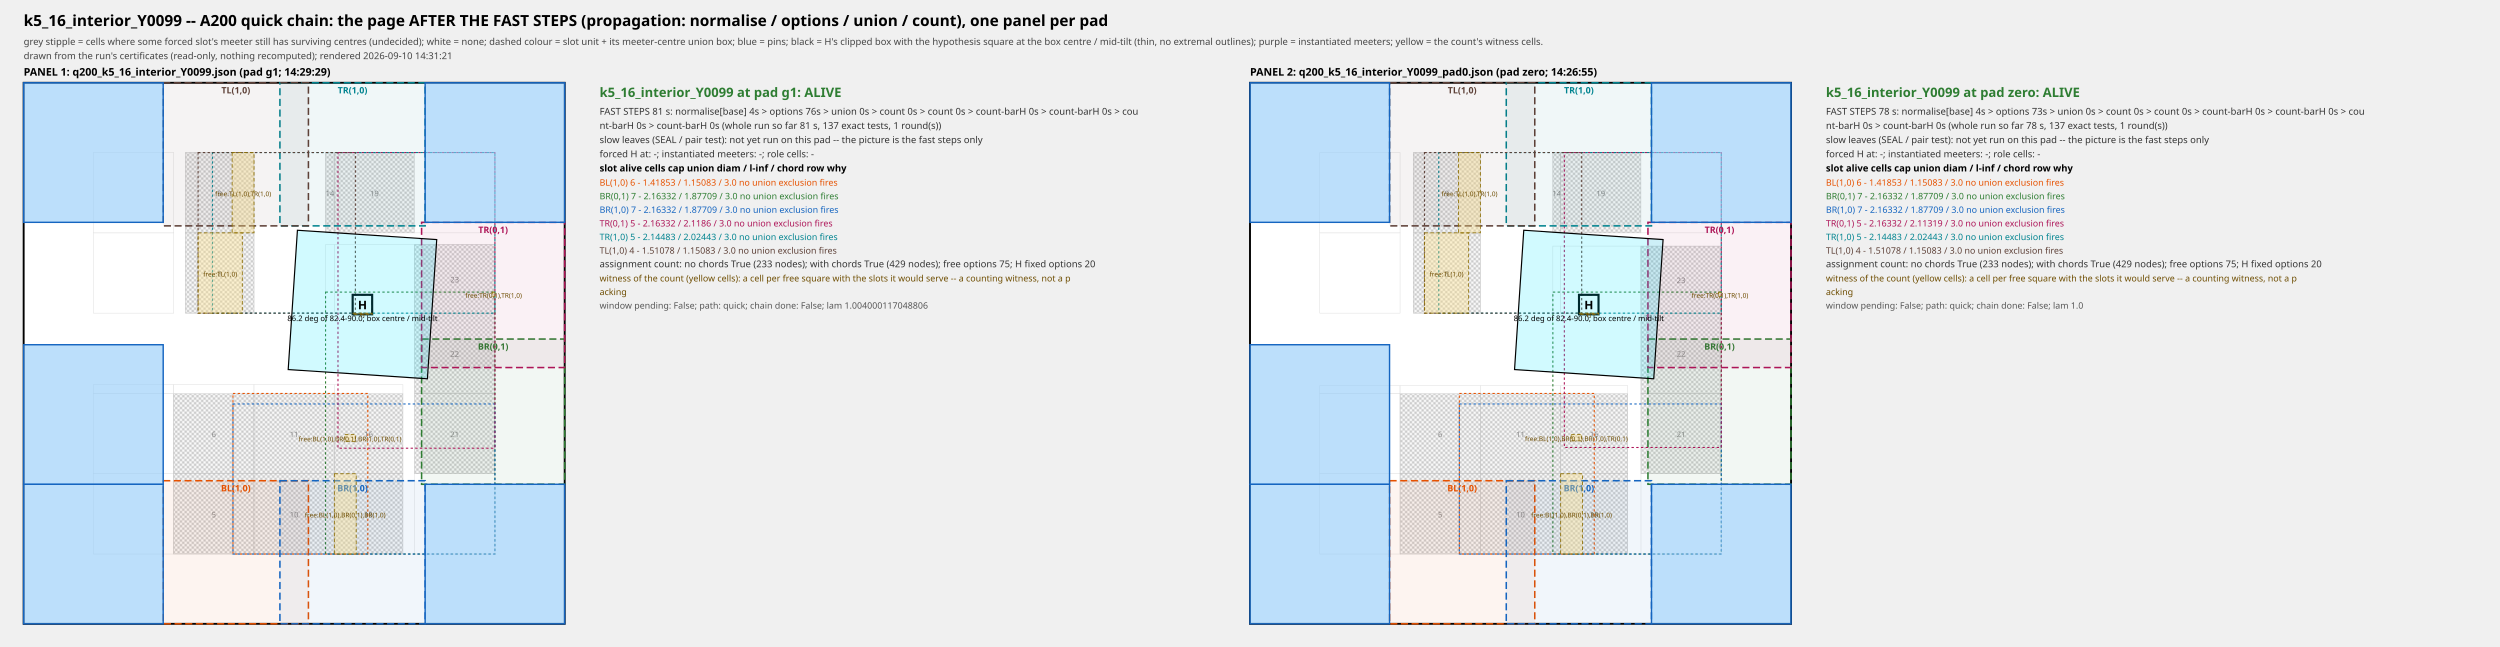
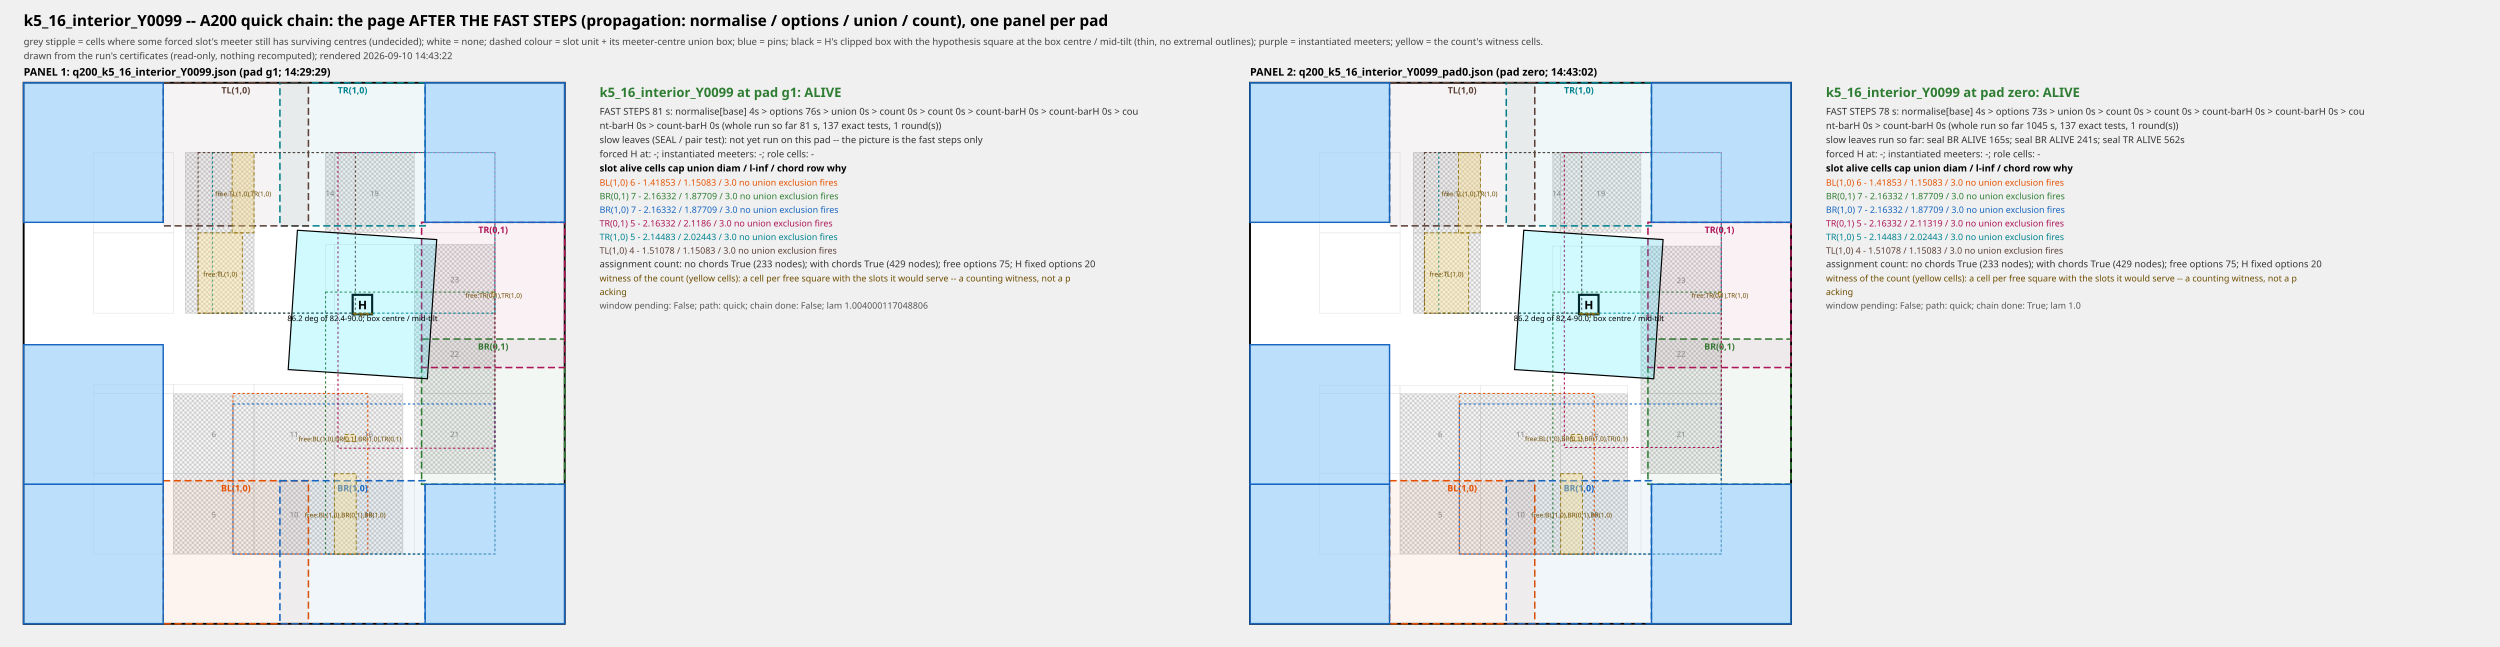
<svg xmlns="http://www.w3.org/2000/svg" width="2114" height="547" font-family="Segoe UI, sans-serif" style="background:#fff">
  <defs>
    <pattern id="stipple" width="4" height="4" patternUnits="userSpaceOnUse">
      <rect width="4" height="4" fill="#f2f2f2" />
      <circle cx="1" cy="1" r="0.7" fill="#999" />
      <circle cx="3" cy="3" r="0.7" fill="#999" />
    </pattern>
  </defs>
  <text x="20.0" y="22.0" font-size="13" fill="#000" text-anchor="start" font-weight="bold">k5_16_interior_Y0099 -- A200 quick chain: the page AFTER THE FAST STEPS (propagation: normalise / options / union / count), one panel per pad</text>
  <text x="20.0" y="38.0" font-size="8" fill="#444" text-anchor="start">grey stipple = cells where some forced slot's meeter still has surviving centres (undecided); white = none; dashed colour = slot unit + its meeter-centre union box; blue = pins; black = H's clipped box with the hypothesis square at the box centre / mid-tilt (thin, no extremal outlines); purple = instantiated meeters; yellow = the count's witness cells.</text>
-   <text x="20.0" y="50.0" font-size="8" fill="#444" text-anchor="start">drawn from the run's certificates (read-only, nothing recomputed); rendered 2026-09-10 14:31:21</text>
+   <text x="20.0" y="50.0" font-size="8" fill="#444" text-anchor="start">drawn from the run's certificates (read-only, nothing recomputed); rendered 2026-09-10 14:43:22</text>
  <text x="20.0" y="64.0" font-size="9" fill="#000" text-anchor="start" font-weight="bold">PANEL 1: q200_k5_16_interior_Y0099.json  (pad g1; 14:29:29)</text>
  <rect x="20.0" y="70.0" width="457.5" height="457.5" fill="#fff" fill-opacity="1.00" stroke="#000" stroke-width="1.6" />
  <rect x="79.0" y="400.6" width="67.9" height="67.9" fill="#fff" fill-opacity="1.00" stroke="#ddd" stroke-width="0.4" />
  <rect x="79.0" y="332.7" width="67.9" height="67.9" fill="#fff" fill-opacity="1.00" stroke="#ddd" stroke-width="0.4" />
  <rect x="79.0" y="325.3" width="67.9" height="7.4" fill="#fff" fill-opacity="1.00" stroke="#ddd" stroke-width="0.4" />
  <rect x="79.0" y="196.9" width="67.9" height="67.9" fill="#fff" fill-opacity="1.00" stroke="#ddd" stroke-width="0.4" />
  <rect x="79.0" y="129.0" width="67.9" height="67.9" fill="#fff" fill-opacity="1.00" stroke="#ddd" stroke-width="0.4" />
  <rect x="146.9" y="400.6" width="67.9" height="67.9" fill="url(#stipple)" fill-opacity="1.00" stroke="#bbb" stroke-width="0.4" />
  <text x="180.8" y="437.5" font-size="6.5" fill="#888" text-anchor="middle">5</text>
  <rect x="146.9" y="332.7" width="67.9" height="67.9" fill="url(#stipple)" fill-opacity="1.00" stroke="#bbb" stroke-width="0.4" />
  <text x="180.8" y="369.6" font-size="6.5" fill="#888" text-anchor="middle">6</text>
  <rect x="146.9" y="325.3" width="67.9" height="7.4" fill="#fff" fill-opacity="1.00" stroke="#ddd" stroke-width="0.4" />
  <rect x="156.8" y="196.9" width="58.0" height="67.9" fill="url(#stipple)" fill-opacity="1.00" stroke="#bbb" stroke-width="0.4" />
  <text x="185.8" y="233.8" font-size="6.5" fill="#888" text-anchor="middle">8</text>
  <rect x="156.8" y="129.0" width="58.0" height="67.9" fill="url(#stipple)" fill-opacity="1.00" stroke="#bbb" stroke-width="0.4" />
  <text x="185.8" y="165.9" font-size="6.5" fill="#888" text-anchor="middle">9</text>
  <rect x="214.8" y="400.6" width="67.9" height="67.9" fill="url(#stipple)" fill-opacity="1.00" stroke="#bbb" stroke-width="0.4" />
  <text x="248.7" y="437.5" font-size="6.5" fill="#888" text-anchor="middle">10</text>
  <rect x="214.8" y="332.7" width="67.9" height="67.9" fill="url(#stipple)" fill-opacity="1.00" stroke="#bbb" stroke-width="0.4" />
  <text x="248.7" y="369.6" font-size="6.5" fill="#888" text-anchor="middle">11</text>
  <rect x="214.8" y="325.3" width="67.9" height="7.4" fill="#fff" fill-opacity="1.00" stroke="#ddd" stroke-width="0.4" />
  <rect x="275.3" y="206.8" width="7.4" height="58.0" fill="#fff" fill-opacity="1.00" stroke="#ddd" stroke-width="0.4" />
  <rect x="275.3" y="129.0" width="7.4" height="67.9" fill="url(#stipple)" fill-opacity="1.00" stroke="#bbb" stroke-width="0.4" />
  <text x="279.0" y="165.9" font-size="6.5" fill="#888" text-anchor="middle">14</text>
  <rect x="282.7" y="400.6" width="58.0" height="67.9" fill="url(#stipple)" fill-opacity="1.00" stroke="#bbb" stroke-width="0.4" />
  <text x="311.7" y="437.5" font-size="6.5" fill="#888" text-anchor="middle">15</text>
  <rect x="282.7" y="332.7" width="58.0" height="67.9" fill="url(#stipple)" fill-opacity="1.00" stroke="#bbb" stroke-width="0.4" />
  <text x="311.7" y="369.6" font-size="6.5" fill="#888" text-anchor="middle">16</text>
  <rect x="282.7" y="325.3" width="58.0" height="7.4" fill="#fff" fill-opacity="1.00" stroke="#ddd" stroke-width="0.4" />
  <rect x="282.7" y="206.8" width="67.9" height="58.0" fill="#fff" fill-opacity="1.00" stroke="#ddd" stroke-width="0.4" />
  <rect x="282.7" y="129.0" width="67.9" height="67.9" fill="url(#stipple)" fill-opacity="1.00" stroke="#bbb" stroke-width="0.4" />
  <text x="316.6" y="165.9" font-size="6.5" fill="#888" text-anchor="middle">19</text>
  <rect x="350.6" y="400.6" width="67.9" height="67.9" fill="#fff" fill-opacity="1.00" stroke="#ddd" stroke-width="0.4" />
  <rect x="350.6" y="332.7" width="67.9" height="67.9" fill="url(#stipple)" fill-opacity="1.00" stroke="#bbb" stroke-width="0.4" />
  <text x="384.5" y="369.6" font-size="6.5" fill="#888" text-anchor="middle">21</text>
  <rect x="350.6" y="264.8" width="67.9" height="67.9" fill="url(#stipple)" fill-opacity="1.00" stroke="#bbb" stroke-width="0.4" />
  <text x="384.5" y="301.7" font-size="6.5" fill="#888" text-anchor="middle">22</text>
  <rect x="350.6" y="206.8" width="67.9" height="58.0" fill="url(#stipple)" fill-opacity="1.00" stroke="#bbb" stroke-width="0.4" />
  <text x="384.5" y="238.8" font-size="6.5" fill="#888" text-anchor="middle">23</text>
  <rect x="350.6" y="129.0" width="67.9" height="67.9" fill="#fff" fill-opacity="1.00" stroke="#ddd" stroke-width="0.4" />
  <rect x="138.0" y="406.5" width="122.8" height="121.0" fill="#e65100" fill-opacity="0.06" stroke="#e65100" stroke-width="1.3" stroke-dasharray="6,3" />
  <text x="199.4" y="415.5" font-size="7.5" fill="#e65100" text-anchor="middle" font-weight="bold">BL(1,0)</text>
  <rect x="197.0" y="332.7" width="114.0" height="135.8" fill="none" fill-opacity="0.00" stroke="#e65100" stroke-width="0.9" stroke-dasharray="2,2" />
  <rect x="356.5" y="286.7" width="121.0" height="122.8" fill="#2e7d32" fill-opacity="0.06" stroke="#2e7d32" stroke-width="1.3" stroke-dasharray="6,3" />
  <text x="417.0" y="295.7" font-size="7.5" fill="#2e7d32" text-anchor="middle" font-weight="bold">BR(0,1)</text>
  <rect x="275.3" y="247.0" width="143.2" height="221.5" fill="none" fill-opacity="0.00" stroke="#2e7d32" stroke-width="0.9" stroke-dasharray="2,2" />
  <rect x="236.7" y="406.5" width="122.8" height="121.0" fill="#1565c0" fill-opacity="0.06" stroke="#1565c0" stroke-width="1.3" stroke-dasharray="6,3" />
  <text x="298.1" y="415.5" font-size="7.5" fill="#1565c0" text-anchor="middle" font-weight="bold">BR(1,0)</text>
  <rect x="197.0" y="341.6" width="221.5" height="126.9" fill="none" fill-opacity="0.00" stroke="#1565c0" stroke-width="0.9" stroke-dasharray="2,2" />
  <rect x="356.5" y="188.0" width="121.0" height="122.8" fill="#ad1457" fill-opacity="0.06" stroke="#ad1457" stroke-width="1.3" stroke-dasharray="6,3" />
  <text x="417.0" y="197.0" font-size="7.5" fill="#ad1457" text-anchor="middle" font-weight="bold">TR(0,1)</text>
  <rect x="285.8" y="129.0" width="132.7" height="250.0" fill="none" fill-opacity="0.00" stroke="#ad1457" stroke-width="0.9" stroke-dasharray="2,2" />
  <rect x="236.7" y="70.0" width="122.8" height="121.0" fill="#00838f" fill-opacity="0.06" stroke="#00838f" stroke-width="1.3" stroke-dasharray="6,3" />
  <text x="298.1" y="79.0" font-size="7.5" fill="#00838f" text-anchor="middle" font-weight="bold">TR(1,0)</text>
  <rect x="179.6" y="129.0" width="238.9" height="135.8" fill="none" fill-opacity="0.00" stroke="#00838f" stroke-width="0.9" stroke-dasharray="2,2" />
  <rect x="138.0" y="70.0" width="122.8" height="121.0" fill="#5d4037" fill-opacity="0.06" stroke="#5d4037" stroke-width="1.3" stroke-dasharray="6,3" />
  <text x="199.4" y="79.0" font-size="7.5" fill="#5d4037" text-anchor="middle" font-weight="bold">TL(1,0)</text>
  <rect x="167.5" y="129.0" width="133.0" height="135.8" fill="none" fill-opacity="0.00" stroke="#5d4037" stroke-width="0.9" stroke-dasharray="2,2" />
  <polygon points="20.0,527.5 138.0,527.5 138.0,409.5 20.0,409.5" fill="#90caf9" fill-opacity="0.60" stroke="#1565c0" stroke-width="1.2" />
  <polygon points="20.0,409.5 138.0,409.5 138.0,291.5 20.0,291.5" fill="#90caf9" fill-opacity="0.60" stroke="#1565c0" stroke-width="1.2" />
  <polygon points="20.0,188.0 138.0,188.0 138.0,70.0 20.0,70.0" fill="#90caf9" fill-opacity="0.60" stroke="#1565c0" stroke-width="1.2" />
  <polygon points="359.5,527.5 477.5,527.5 477.5,409.5 359.5,409.5" fill="#90caf9" fill-opacity="0.60" stroke="#1565c0" stroke-width="1.2" />
  <polygon points="359.5,188.0 477.5,188.0 477.5,70.0 359.5,70.0" fill="#90caf9" fill-opacity="0.60" stroke="#1565c0" stroke-width="1.2" />
  <rect x="298.2" y="249.3" width="16.5" height="16.5" fill="none" fill-opacity="0.00" stroke="#000" stroke-width="0.8" stroke-dasharray="4,3" />
  <rect x="298.2" y="249.3" width="16.5" height="16.5" fill="none" fill-opacity="0.00" stroke="#000" stroke-width="1.8" />
  <polygon points="361.4,320.3 369.3,202.6 251.5,194.7 243.7,312.5" fill="#00e5ff" fill-opacity="0.18" stroke="#000" stroke-width="1.0" />
  <text x="306.5" y="261.5" font-size="10" fill="#000" text-anchor="middle" font-weight="bold">H</text>
  <text x="306.5" y="271.5" font-size="6.5" fill="#000" text-anchor="middle">86.2 deg of 82.4-90.0; box centre / mid-tilt</text>
  <rect x="298.2" y="264.8" width="16.5" height="1.0" fill="#ffe082" fill-opacity="0.35" stroke="#8d6e00" stroke-width="0.7" stroke-dasharray="3,2" />
  <text x="306.5" y="268.3" font-size="5.5" fill="#6d4c00" text-anchor="middle">H</text>
  <rect x="167.5" y="196.9" width="37.4" height="67.9" fill="#ffe082" fill-opacity="0.35" stroke="#8d6e00" stroke-width="0.7" stroke-dasharray="3,2" />
  <text x="186.2" y="233.8" font-size="5.5" fill="#6d4c00" text-anchor="middle">free:TL(1,0)</text>
  <rect x="196.3" y="129.0" width="18.5" height="67.9" fill="#ffe082" fill-opacity="0.35" stroke="#8d6e00" stroke-width="0.7" stroke-dasharray="3,2" />
  <text x="205.6" y="165.9" font-size="5.5" fill="#6d4c00" text-anchor="middle">free:TL(1,0),TR(1,0)</text>
  <rect x="416.2" y="247.0" width="2.3" height="3.6" fill="#ffe082" fill-opacity="0.35" stroke="#8d6e00" stroke-width="0.7" stroke-dasharray="3,2" />
  <text x="417.4" y="251.8" font-size="5.5" fill="#6d4c00" text-anchor="middle">free:TR(0,1),TR(1,0)</text>
  <rect x="291.6" y="367.3" width="8.9" height="5.9" fill="#ffe082" fill-opacity="0.35" stroke="#8d6e00" stroke-width="0.7" stroke-dasharray="3,2" />
  <text x="296.0" y="373.2" font-size="5.5" fill="#6d4c00" text-anchor="middle">free:BL(1,0),BR(0,1),BR(1,0),TR(0,1)</text>
  <rect x="282.7" y="400.6" width="18.5" height="67.9" fill="#ffe082" fill-opacity="0.35" stroke="#8d6e00" stroke-width="0.7" stroke-dasharray="3,2" />
  <text x="291.9" y="437.5" font-size="5.5" fill="#6d4c00" text-anchor="middle">free:BL(1,0),BR(0,1),BR(1,0)</text>
  <text x="507.0" y="82.0" font-size="11" fill="#2e7d32" text-anchor="start" font-weight="bold">k5_16_interior_Y0099 at pad g1: ALIVE</text>
  <text x="507.0" y="97.0" font-size="8" fill="#333" text-anchor="start">FAST STEPS 81 s: normalise[base] 4s &gt; options 76s &gt; union 0s &gt; count 0s &gt; count 0s &gt; count-barH 0s &gt; count-barH 0s &gt; cou</text>
  <text x="507.0" y="109.0" font-size="8" fill="#333" text-anchor="start">nt-barH 0s &gt; count-barH 0s   (whole run so far 81 s, 137 exact tests, 1 round(s))</text>
  <text x="507.0" y="121.0" font-size="8" fill="#333" text-anchor="start">slow leaves (SEAL / pair test): not yet run on this pad -- the picture is the fast steps only</text>
  <text x="507.0" y="133.0" font-size="8" fill="#333" text-anchor="start">forced H at: -;  instantiated meeters: -;  role cells: -</text>
  <text x="507.0" y="145.0" font-size="8" fill="#000" text-anchor="start" font-weight="bold">slot      alive cells   cap   union diam / l-inf / chord row   why</text>
  <text x="507.0" y="157.0" font-size="7.5" fill="#e65100" text-anchor="start">BL(1,0)     6           -     1.41853 / 1.15083 / 3.0   no union exclusion fires</text>
  <text x="507.0" y="168.5" font-size="7.5" fill="#2e7d32" text-anchor="start">BR(0,1)     7           -     2.16332 / 1.87709 / 3.0   no union exclusion fires</text>
  <text x="507.0" y="180.0" font-size="7.5" fill="#1565c0" text-anchor="start">BR(1,0)     7           -     2.16332 / 1.87709 / 3.0   no union exclusion fires</text>
  <text x="507.0" y="191.5" font-size="7.5" fill="#ad1457" text-anchor="start">TR(0,1)     5           -     2.16332 / 2.1186 / 3.0   no union exclusion fires</text>
  <text x="507.0" y="203.0" font-size="7.5" fill="#00838f" text-anchor="start">TR(1,0)     5           -     2.14483 / 2.02443 / 3.0   no union exclusion fires</text>
  <text x="507.0" y="214.5" font-size="7.5" fill="#5d4037" text-anchor="start">TL(1,0)     4           -     1.51078 / 1.15083 / 3.0   no union exclusion fires</text>
  <text x="507.0" y="226.0" font-size="8" fill="#333" text-anchor="start">assignment count: no chords True (233 nodes); with chords True (429 nodes); free options 75; H fixed options 20</text>
  <text x="507.0" y="238.0" font-size="7.5" fill="#6d4c00" text-anchor="start">witness of the count (yellow cells): a cell per free square with the slots it would serve -- a counting witness, not a p</text>
  <text x="507.0" y="249.5" font-size="7.5" fill="#6d4c00" text-anchor="start">acking</text>
  <text x="507.0" y="261.0" font-size="7.5" fill="#555" text-anchor="start">window pending: False;  path: quick;  chain done: False;  lam 1.004000117048806</text>
-   <text x="1057.0" y="64.0" font-size="9" fill="#000" text-anchor="start" font-weight="bold">PANEL 2: q200_k5_16_interior_Y0099_pad0.json  (pad zero; 14:26:55)</text>
+   <text x="1057.0" y="64.0" font-size="9" fill="#000" text-anchor="start" font-weight="bold">PANEL 2: q200_k5_16_interior_Y0099_pad0.json  (pad zero; 14:43:02)</text>
  <rect x="1057.0" y="70.0" width="457.5" height="457.5" fill="#fff" fill-opacity="1.00" stroke="#000" stroke-width="1.6" />
  <rect x="1116.0" y="400.6" width="67.9" height="67.9" fill="#fff" fill-opacity="1.00" stroke="#ddd" stroke-width="0.4" />
  <rect x="1116.0" y="332.7" width="67.9" height="67.9" fill="#fff" fill-opacity="1.00" stroke="#ddd" stroke-width="0.4" />
  <rect x="1116.0" y="326.1" width="67.9" height="6.6" fill="#fff" fill-opacity="1.00" stroke="#ddd" stroke-width="0.4" />
  <rect x="1116.0" y="196.9" width="67.9" height="67.9" fill="#fff" fill-opacity="1.00" stroke="#ddd" stroke-width="0.4" />
  <rect x="1116.0" y="129.0" width="67.9" height="67.9" fill="#fff" fill-opacity="1.00" stroke="#ddd" stroke-width="0.4" />
  <rect x="1183.9" y="400.6" width="67.9" height="67.9" fill="url(#stipple)" fill-opacity="1.00" stroke="#bbb" stroke-width="0.4" />
  <text x="1217.8" y="437.5" font-size="6.5" fill="#888" text-anchor="middle">5</text>
  <rect x="1183.9" y="332.7" width="67.9" height="67.9" fill="url(#stipple)" fill-opacity="1.00" stroke="#bbb" stroke-width="0.4" />
  <text x="1217.8" y="369.6" font-size="6.5" fill="#888" text-anchor="middle">6</text>
  <rect x="1183.9" y="326.1" width="67.9" height="6.6" fill="#fff" fill-opacity="1.00" stroke="#ddd" stroke-width="0.4" />
  <rect x="1195.1" y="196.9" width="56.7" height="67.9" fill="url(#stipple)" fill-opacity="1.00" stroke="#bbb" stroke-width="0.4" />
  <text x="1223.4" y="233.8" font-size="6.5" fill="#888" text-anchor="middle">8</text>
  <rect x="1195.1" y="129.0" width="56.7" height="67.9" fill="url(#stipple)" fill-opacity="1.00" stroke="#bbb" stroke-width="0.4" />
  <text x="1223.4" y="165.9" font-size="6.5" fill="#888" text-anchor="middle">9</text>
  <rect x="1251.8" y="400.6" width="67.9" height="67.9" fill="url(#stipple)" fill-opacity="1.00" stroke="#bbb" stroke-width="0.4" />
  <text x="1285.7" y="437.5" font-size="6.5" fill="#888" text-anchor="middle">10</text>
  <rect x="1251.8" y="332.7" width="67.9" height="67.9" fill="url(#stipple)" fill-opacity="1.00" stroke="#bbb" stroke-width="0.4" />
  <text x="1285.7" y="369.6" font-size="6.5" fill="#888" text-anchor="middle">11</text>
  <rect x="1251.8" y="326.1" width="67.9" height="6.6" fill="#fff" fill-opacity="1.00" stroke="#ddd" stroke-width="0.4" />
  <rect x="1313.1" y="208.1" width="6.6" height="56.7" fill="#fff" fill-opacity="1.00" stroke="#ddd" stroke-width="0.4" />
  <rect x="1313.1" y="129.0" width="6.6" height="67.9" fill="url(#stipple)" fill-opacity="1.00" stroke="#bbb" stroke-width="0.4" />
  <text x="1316.4" y="165.9" font-size="6.5" fill="#888" text-anchor="middle">14</text>
  <rect x="1319.7" y="400.6" width="56.7" height="67.9" fill="url(#stipple)" fill-opacity="1.00" stroke="#bbb" stroke-width="0.4" />
  <text x="1348.1" y="437.5" font-size="6.5" fill="#888" text-anchor="middle">15</text>
  <rect x="1319.7" y="332.7" width="56.7" height="67.9" fill="url(#stipple)" fill-opacity="1.00" stroke="#bbb" stroke-width="0.4" />
  <text x="1348.1" y="369.6" font-size="6.5" fill="#888" text-anchor="middle">16</text>
  <rect x="1319.7" y="326.1" width="56.7" height="6.6" fill="#fff" fill-opacity="1.00" stroke="#ddd" stroke-width="0.4" />
  <rect x="1319.7" y="208.1" width="67.9" height="56.7" fill="#fff" fill-opacity="1.00" stroke="#ddd" stroke-width="0.4" />
  <rect x="1319.7" y="129.0" width="67.9" height="67.9" fill="url(#stipple)" fill-opacity="1.00" stroke="#bbb" stroke-width="0.4" />
  <text x="1353.6" y="165.9" font-size="6.5" fill="#888" text-anchor="middle">19</text>
  <rect x="1387.6" y="400.6" width="67.9" height="67.9" fill="#fff" fill-opacity="1.00" stroke="#ddd" stroke-width="0.4" />
  <rect x="1387.6" y="332.7" width="67.9" height="67.9" fill="url(#stipple)" fill-opacity="1.00" stroke="#bbb" stroke-width="0.4" />
  <text x="1421.5" y="369.6" font-size="6.5" fill="#888" text-anchor="middle">21</text>
  <rect x="1387.6" y="264.8" width="67.9" height="67.9" fill="url(#stipple)" fill-opacity="1.00" stroke="#bbb" stroke-width="0.4" />
  <text x="1421.5" y="301.7" font-size="6.5" fill="#888" text-anchor="middle">22</text>
  <rect x="1387.6" y="208.1" width="67.9" height="56.7" fill="url(#stipple)" fill-opacity="1.00" stroke="#bbb" stroke-width="0.4" />
  <text x="1421.5" y="239.4" font-size="6.5" fill="#888" text-anchor="middle">23</text>
  <rect x="1387.6" y="129.0" width="67.9" height="67.9" fill="#fff" fill-opacity="1.00" stroke="#ddd" stroke-width="0.4" />
  <rect x="1175.0" y="406.5" width="122.8" height="121.0" fill="#e65100" fill-opacity="0.06" stroke="#e65100" stroke-width="1.3" stroke-dasharray="6,3" />
  <text x="1236.4" y="415.5" font-size="7.5" fill="#e65100" text-anchor="middle" font-weight="bold">BL(1,0)</text>
  <rect x="1234.0" y="332.7" width="114.1" height="135.8" fill="none" fill-opacity="0.00" stroke="#e65100" stroke-width="0.9" stroke-dasharray="2,2" />
  <rect x="1393.5" y="286.7" width="121.0" height="122.8" fill="#2e7d32" fill-opacity="0.06" stroke="#2e7d32" stroke-width="1.3" stroke-dasharray="6,3" />
  <text x="1454.0" y="295.7" font-size="7.5" fill="#2e7d32" text-anchor="middle" font-weight="bold">BR(0,1)</text>
  <rect x="1313.1" y="247.0" width="142.4" height="221.5" fill="none" fill-opacity="0.00" stroke="#2e7d32" stroke-width="0.9" stroke-dasharray="2,2" />
  <rect x="1273.7" y="406.5" width="122.8" height="121.0" fill="#1565c0" fill-opacity="0.06" stroke="#1565c0" stroke-width="1.3" stroke-dasharray="6,3" />
  <text x="1335.1" y="415.5" font-size="7.5" fill="#1565c0" text-anchor="middle" font-weight="bold">BR(1,0)</text>
  <rect x="1234.0" y="341.6" width="221.5" height="126.9" fill="none" fill-opacity="0.00" stroke="#1565c0" stroke-width="0.9" stroke-dasharray="2,2" />
  <rect x="1393.5" y="188.0" width="121.0" height="122.8" fill="#ad1457" fill-opacity="0.06" stroke="#ad1457" stroke-width="1.3" stroke-dasharray="6,3" />
  <text x="1454.0" y="197.0" font-size="7.5" fill="#ad1457" text-anchor="middle" font-weight="bold">TR(0,1)</text>
  <rect x="1322.8" y="129.0" width="132.7" height="249.4" fill="none" fill-opacity="0.00" stroke="#ad1457" stroke-width="0.9" stroke-dasharray="2,2" />
  <rect x="1273.7" y="70.0" width="122.8" height="121.0" fill="#00838f" fill-opacity="0.06" stroke="#00838f" stroke-width="1.3" stroke-dasharray="6,3" />
  <text x="1335.1" y="79.0" font-size="7.5" fill="#00838f" text-anchor="middle" font-weight="bold">TR(1,0)</text>
  <rect x="1216.6" y="129.0" width="238.9" height="135.8" fill="none" fill-opacity="0.00" stroke="#00838f" stroke-width="0.9" stroke-dasharray="2,2" />
  <rect x="1175.0" y="70.0" width="122.8" height="121.0" fill="#5d4037" fill-opacity="0.06" stroke="#5d4037" stroke-width="1.3" stroke-dasharray="6,3" />
  <text x="1236.4" y="79.0" font-size="7.5" fill="#5d4037" text-anchor="middle" font-weight="bold">TL(1,0)</text>
  <rect x="1204.5" y="129.0" width="133.0" height="135.8" fill="none" fill-opacity="0.00" stroke="#5d4037" stroke-width="0.9" stroke-dasharray="2,2" />
  <polygon points="1057.0,527.5 1175.0,527.5 1175.0,409.5 1057.0,409.5" fill="#90caf9" fill-opacity="0.60" stroke="#1565c0" stroke-width="1.2" />
  <polygon points="1057.0,409.5 1175.0,409.5 1175.0,291.5 1057.0,291.5" fill="#90caf9" fill-opacity="0.60" stroke="#1565c0" stroke-width="1.2" />
  <polygon points="1057.0,188.0 1175.0,188.0 1175.0,70.0 1057.0,70.0" fill="#90caf9" fill-opacity="0.60" stroke="#1565c0" stroke-width="1.2" />
  <polygon points="1396.5,527.5 1514.5,527.5 1514.5,409.5 1396.5,409.5" fill="#90caf9" fill-opacity="0.60" stroke="#1565c0" stroke-width="1.2" />
  <polygon points="1396.5,188.0 1514.5,188.0 1514.5,70.0 1396.5,70.0" fill="#90caf9" fill-opacity="0.60" stroke="#1565c0" stroke-width="1.2" />
  <rect x="1335.2" y="249.3" width="16.5" height="16.5" fill="none" fill-opacity="0.00" stroke="#000" stroke-width="0.8" stroke-dasharray="4,3" />
  <rect x="1335.2" y="249.3" width="16.5" height="16.5" fill="none" fill-opacity="0.00" stroke="#000" stroke-width="1.8" />
  <polygon points="1398.4,320.3 1406.3,202.6 1288.5,194.7 1280.7,312.5" fill="#00e5ff" fill-opacity="0.18" stroke="#000" stroke-width="1.0" />
  <text x="1343.5" y="261.5" font-size="10" fill="#000" text-anchor="middle" font-weight="bold">H</text>
  <text x="1343.5" y="271.5" font-size="6.5" fill="#000" text-anchor="middle">86.2 deg of 82.4-90.0; box centre / mid-tilt</text>
  <rect x="1335.2" y="264.8" width="16.5" height="1.0" fill="#ffe082" fill-opacity="0.35" stroke="#8d6e00" stroke-width="0.7" stroke-dasharray="3,2" />
  <text x="1343.5" y="268.3" font-size="5.5" fill="#6d4c00" text-anchor="middle">H</text>
  <rect x="1204.5" y="196.9" width="37.4" height="67.9" fill="#ffe082" fill-opacity="0.35" stroke="#8d6e00" stroke-width="0.7" stroke-dasharray="3,2" />
  <text x="1223.2" y="233.8" font-size="5.5" fill="#6d4c00" text-anchor="middle">free:TL(1,0)</text>
  <rect x="1233.3" y="129.0" width="18.5" height="67.9" fill="#ffe082" fill-opacity="0.35" stroke="#8d6e00" stroke-width="0.7" stroke-dasharray="3,2" />
  <text x="1242.6" y="165.9" font-size="5.5" fill="#6d4c00" text-anchor="middle">free:TL(1,0),TR(1,0)</text>
  <rect x="1453.2" y="247.0" width="2.3" height="3.6" fill="#ffe082" fill-opacity="0.35" stroke="#8d6e00" stroke-width="0.7" stroke-dasharray="3,2" />
  <text x="1454.4" y="251.8" font-size="5.5" fill="#6d4c00" text-anchor="middle">free:TR(0,1),TR(1,0)</text>
  <rect x="1328.6" y="367.3" width="8.9" height="5.5" fill="#ffe082" fill-opacity="0.35" stroke="#8d6e00" stroke-width="0.7" stroke-dasharray="3,2" />
  <text x="1333.0" y="373.0" font-size="5.5" fill="#6d4c00" text-anchor="middle">free:BL(1,0),BR(0,1),BR(1,0),TR(0,1)</text>
  <rect x="1319.7" y="400.6" width="18.5" height="67.9" fill="#ffe082" fill-opacity="0.35" stroke="#8d6e00" stroke-width="0.7" stroke-dasharray="3,2" />
  <text x="1328.9" y="437.5" font-size="5.5" fill="#6d4c00" text-anchor="middle">free:BL(1,0),BR(0,1),BR(1,0)</text>
  <text x="1544.0" y="82.0" font-size="11" fill="#2e7d32" text-anchor="start" font-weight="bold">k5_16_interior_Y0099 at pad zero: ALIVE</text>
  <text x="1544.0" y="97.0" font-size="8" fill="#333" text-anchor="start">FAST STEPS 78 s: normalise[base] 4s &gt; options 73s &gt; union 0s &gt; count 0s &gt; count 0s &gt; count-barH 0s &gt; count-barH 0s &gt; cou</text>
-   <text x="1544.0" y="109.0" font-size="8" fill="#333" text-anchor="start">nt-barH 0s &gt; count-barH 0s   (whole run so far 78 s, 137 exact tests, 1 round(s))</text>
-   <text x="1544.0" y="121.0" font-size="8" fill="#333" text-anchor="start">slow leaves (SEAL / pair test): not yet run on this pad -- the picture is the fast steps only</text>
+   <text x="1544.0" y="109.0" font-size="8" fill="#333" text-anchor="start">nt-barH 0s &gt; count-barH 0s   (whole run so far 1045 s, 137 exact tests, 1 round(s))</text>
+   <text x="1544.0" y="121.0" font-size="8" fill="#333" text-anchor="start">slow leaves run so far: seal BR ALIVE 165s; seal BR ALIVE 241s; seal TR ALIVE 562s</text>
  <text x="1544.0" y="133.0" font-size="8" fill="#333" text-anchor="start">forced H at: -;  instantiated meeters: -;  role cells: -</text>
  <text x="1544.0" y="145.0" font-size="8" fill="#000" text-anchor="start" font-weight="bold">slot      alive cells   cap   union diam / l-inf / chord row   why</text>
  <text x="1544.0" y="157.0" font-size="7.5" fill="#e65100" text-anchor="start">BL(1,0)     6           -     1.41853 / 1.15083 / 3.0   no union exclusion fires</text>
  <text x="1544.0" y="168.5" font-size="7.5" fill="#2e7d32" text-anchor="start">BR(0,1)     7           -     2.16332 / 1.87709 / 3.0   no union exclusion fires</text>
  <text x="1544.0" y="180.0" font-size="7.5" fill="#1565c0" text-anchor="start">BR(1,0)     7           -     2.16332 / 1.87709 / 3.0   no union exclusion fires</text>
  <text x="1544.0" y="191.5" font-size="7.5" fill="#ad1457" text-anchor="start">TR(0,1)     5           -     2.16332 / 2.11319 / 3.0   no union exclusion fires</text>
  <text x="1544.0" y="203.0" font-size="7.5" fill="#00838f" text-anchor="start">TR(1,0)     5           -     2.14483 / 2.02443 / 3.0   no union exclusion fires</text>
  <text x="1544.0" y="214.5" font-size="7.5" fill="#5d4037" text-anchor="start">TL(1,0)     4           -     1.51078 / 1.15083 / 3.0   no union exclusion fires</text>
  <text x="1544.0" y="226.0" font-size="8" fill="#333" text-anchor="start">assignment count: no chords True (233 nodes); with chords True (429 nodes); free options 75; H fixed options 20</text>
  <text x="1544.0" y="238.0" font-size="7.5" fill="#6d4c00" text-anchor="start">witness of the count (yellow cells): a cell per free square with the slots it would serve -- a counting witness, not a p</text>
  <text x="1544.0" y="249.5" font-size="7.5" fill="#6d4c00" text-anchor="start">acking</text>
-   <text x="1544.0" y="261.0" font-size="7.5" fill="#555" text-anchor="start">window pending: False;  path: quick;  chain done: False;  lam 1.0</text>
+   <text x="1544.0" y="261.0" font-size="7.5" fill="#555" text-anchor="start">window pending: False;  path: quick;  chain done: True;  lam 1.0</text>
</svg>
